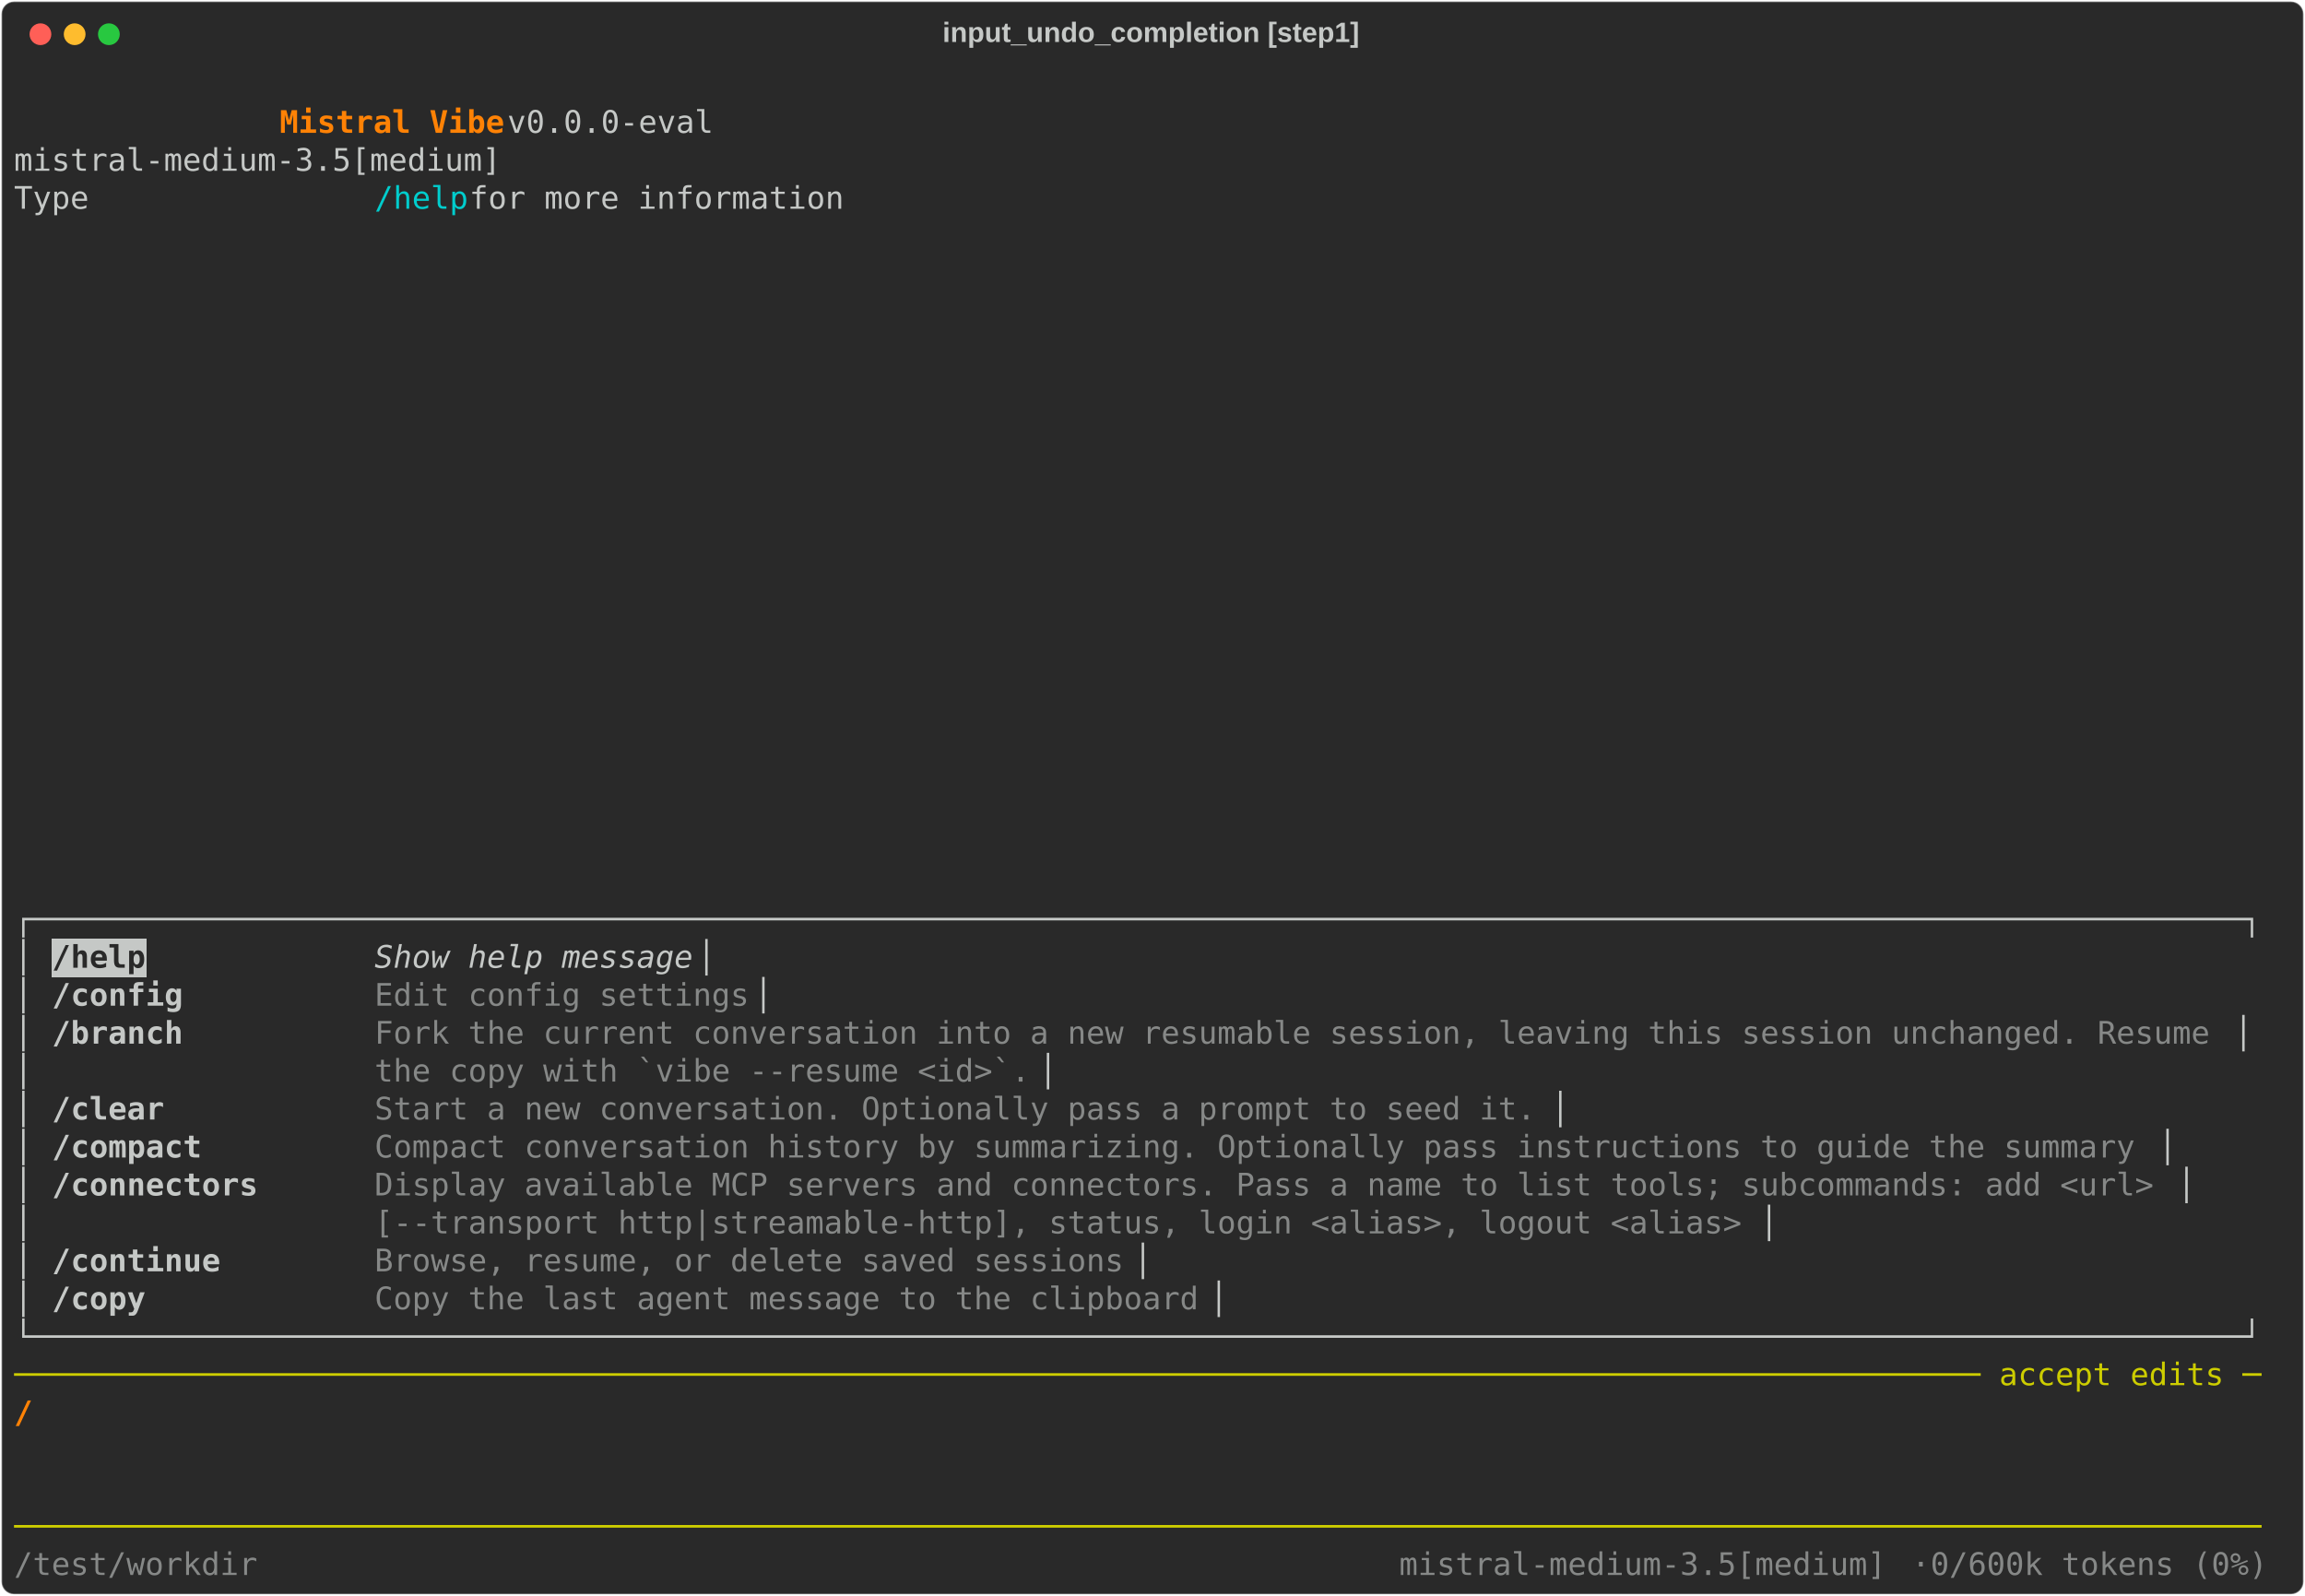
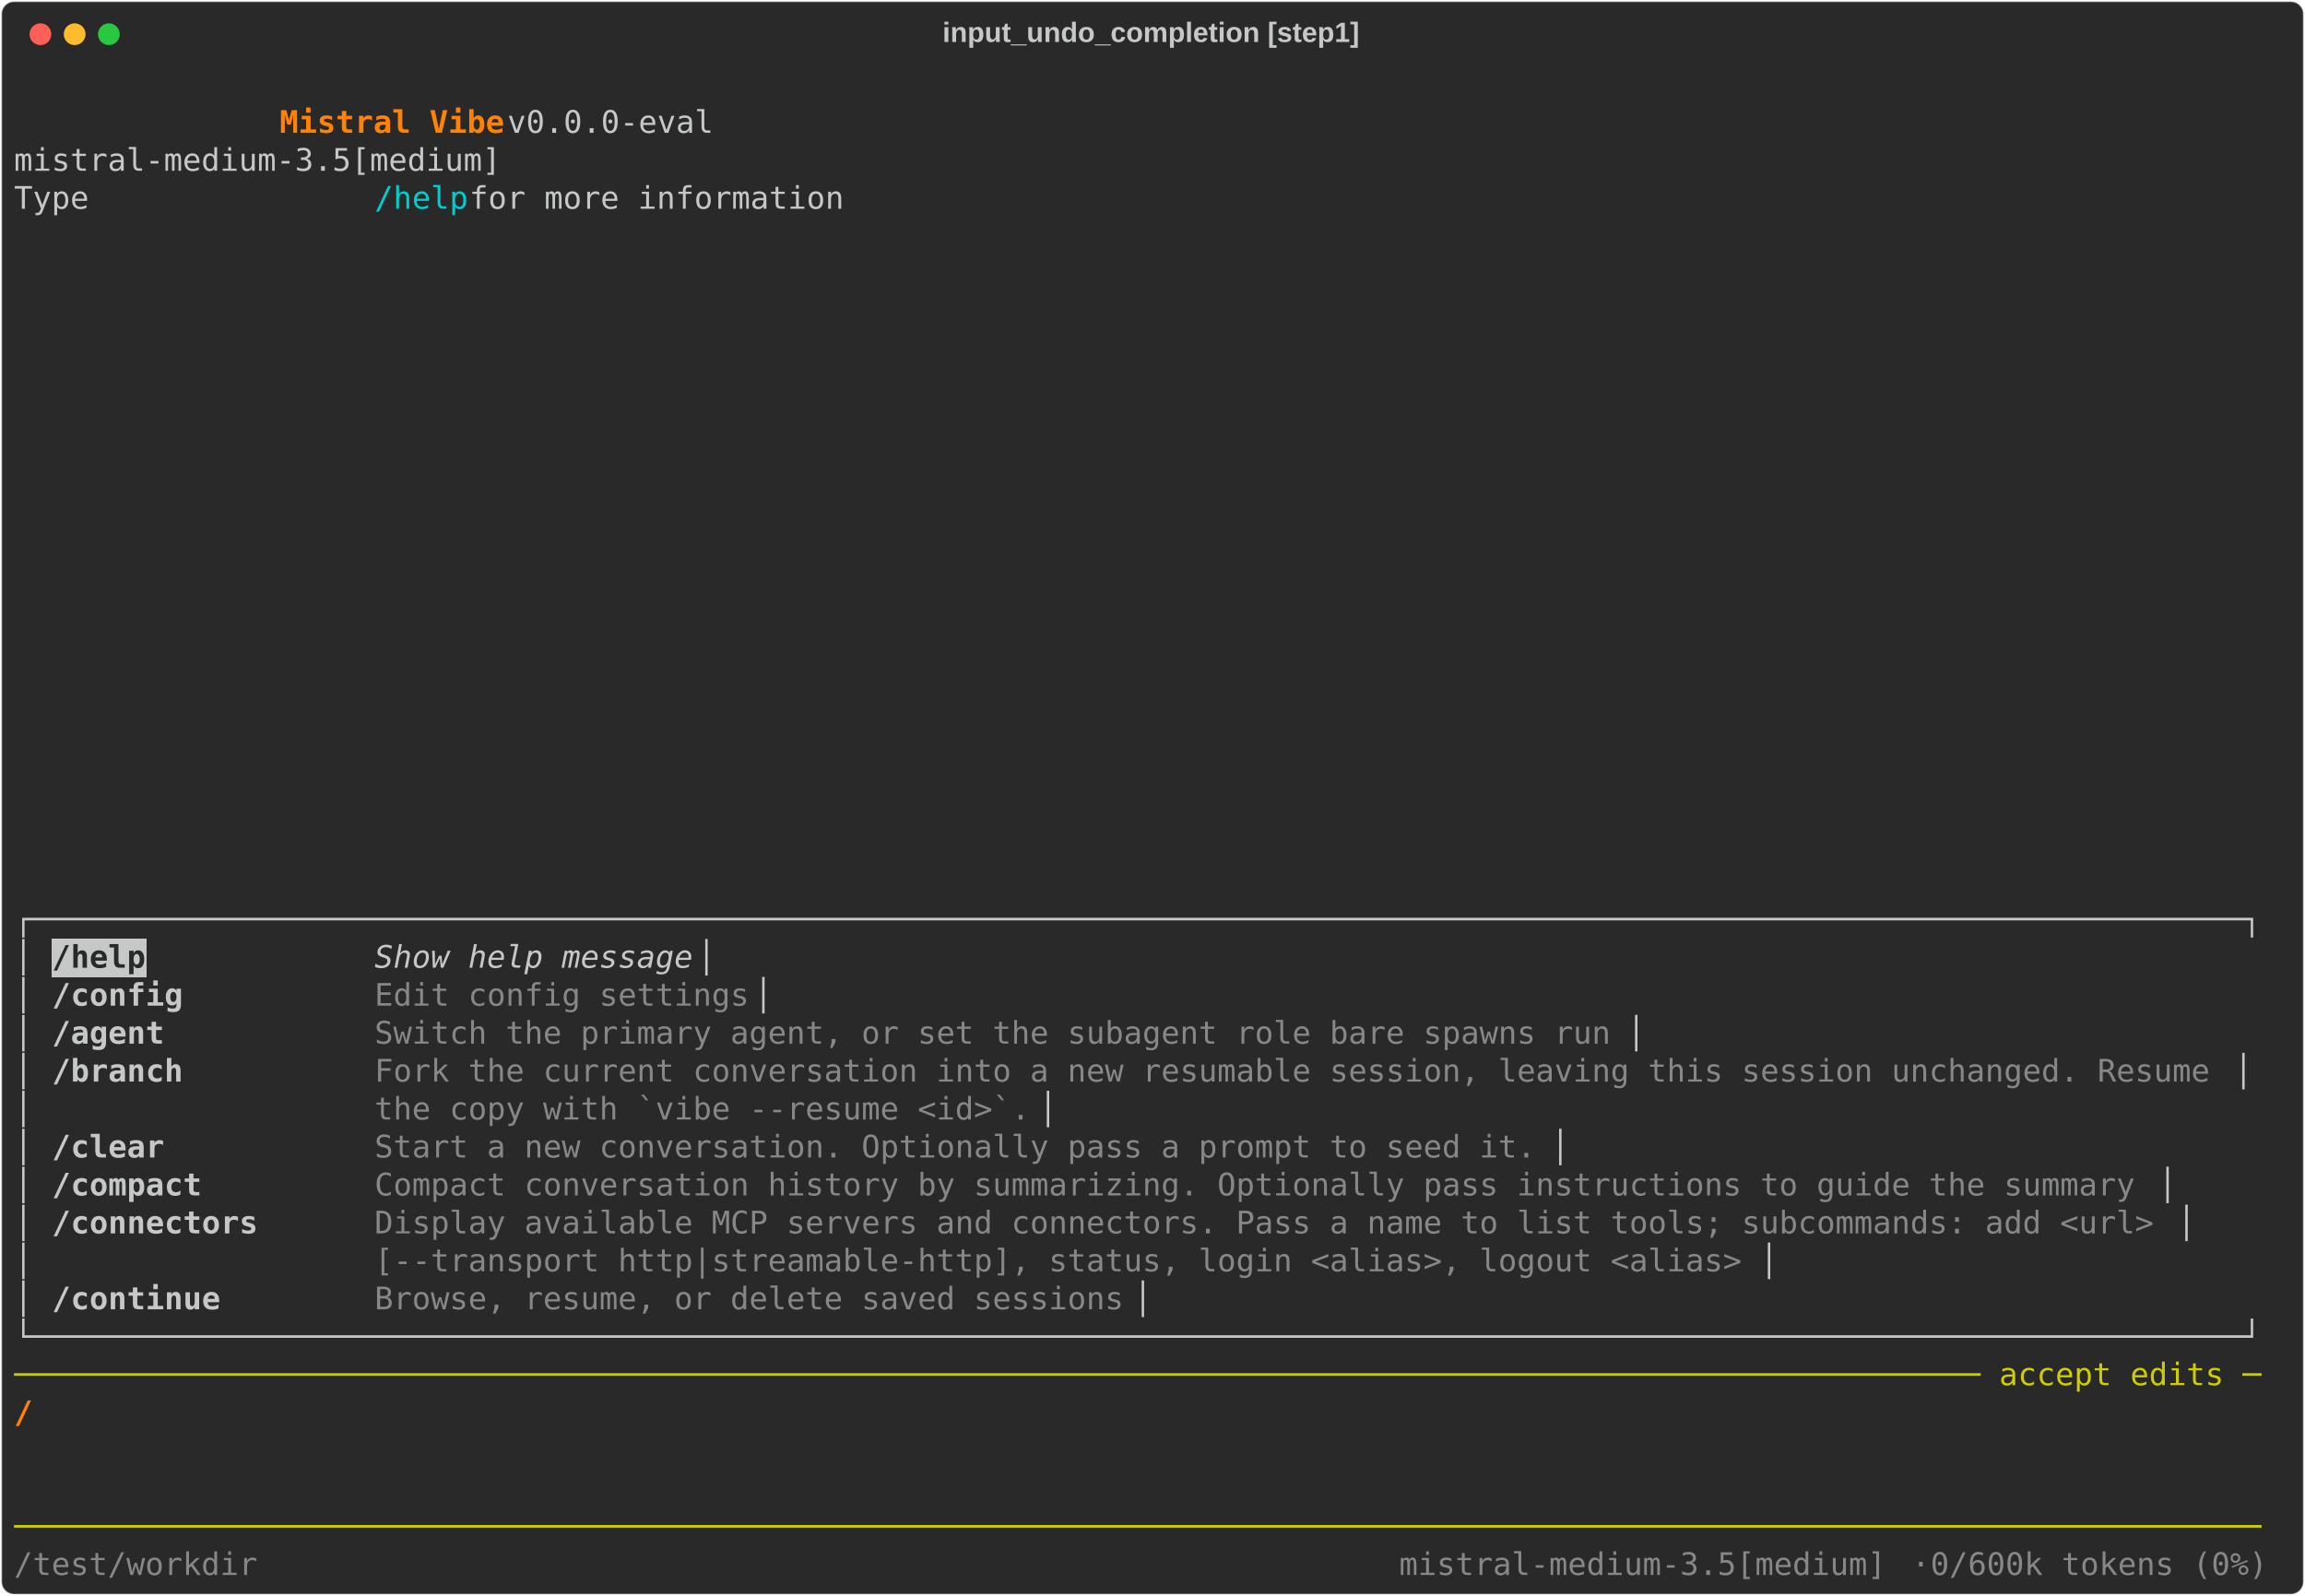
<svg xmlns="http://www.w3.org/2000/svg" class="rich-terminal" viewBox="0 0 1482 1026.0">
  <style>

    @font-face {
        font-family: "Fira Code";
        src: local("FiraCode-Regular"),
                url("https://cdnjs.cloudflare.com/ajax/libs/firacode/6.2.0/woff2/FiraCode-Regular.woff2") format("woff2"),
                url("https://cdnjs.cloudflare.com/ajax/libs/firacode/6.2.0/woff/FiraCode-Regular.woff") format("woff");
        font-style: normal;
        font-weight: 400;
    }
    @font-face {
        font-family: "Fira Code";
        src: local("FiraCode-Bold"),
                url("https://cdnjs.cloudflare.com/ajax/libs/firacode/6.2.0/woff2/FiraCode-Bold.woff2") format("woff2"),
                url("https://cdnjs.cloudflare.com/ajax/libs/firacode/6.2.0/woff/FiraCode-Bold.woff") format("woff");
        font-style: bold;
        font-weight: 700;
    }

    .vibe-matrix {
        font-family: Fira Code, monospace;
        font-size: 20px;
        line-height: 24.4px;
        font-variant-east-asian: full-width;
    }

    .vibe-title {
        font-size: 18px;
        font-weight: bold;
        font-family: arial;
    }

    .vibe-r1 { fill: #c5c8c6 }
.vibe-r2 { fill: #ff8205;font-weight: bold }
.vibe-r3 { fill: #00cdcd }
.vibe-r4 { fill: #292929;font-weight: bold }
.vibe-r5 { fill: #c5c8c6;font-style: italic; }
.vibe-r6 { fill: #c5c8c6;font-weight: bold }
.vibe-r7 { fill: #868887 }
.vibe-r8 { fill: #cdcd00 }
.vibe-r9 { fill: #000000 }
    </style>
  <defs>
    <clipPath id="vibe-clip-terminal">
      <rect x="0" y="0" width="1463.0" height="975.0" />
    </clipPath>
    <clipPath id="vibe-line-0">
      <rect x="0" y="1.5" width="1464" height="24.65" />
    </clipPath>
    <clipPath id="vibe-line-1">
      <rect x="0" y="25.9" width="1464" height="24.65" />
    </clipPath>
    <clipPath id="vibe-line-2">
      <rect x="0" y="50.3" width="1464" height="24.65" />
    </clipPath>
    <clipPath id="vibe-line-3">
      <rect x="0" y="74.7" width="1464" height="24.65" />
    </clipPath>
    <clipPath id="vibe-line-4">
      <rect x="0" y="99.1" width="1464" height="24.65" />
    </clipPath>
    <clipPath id="vibe-line-5">
      <rect x="0" y="123.5" width="1464" height="24.65" />
    </clipPath>
    <clipPath id="vibe-line-6">
      <rect x="0" y="147.9" width="1464" height="24.65" />
    </clipPath>
    <clipPath id="vibe-line-7">
      <rect x="0" y="172.3" width="1464" height="24.65" />
    </clipPath>
    <clipPath id="vibe-line-8">
      <rect x="0" y="196.7" width="1464" height="24.65" />
    </clipPath>
    <clipPath id="vibe-line-9">
      <rect x="0" y="221.1" width="1464" height="24.65" />
    </clipPath>
    <clipPath id="vibe-line-10">
      <rect x="0" y="245.5" width="1464" height="24.65" />
    </clipPath>
    <clipPath id="vibe-line-11">
      <rect x="0" y="269.9" width="1464" height="24.65" />
    </clipPath>
    <clipPath id="vibe-line-12">
      <rect x="0" y="294.3" width="1464" height="24.65" />
    </clipPath>
    <clipPath id="vibe-line-13">
      <rect x="0" y="318.7" width="1464" height="24.65" />
    </clipPath>
    <clipPath id="vibe-line-14">
      <rect x="0" y="343.1" width="1464" height="24.65" />
    </clipPath>
    <clipPath id="vibe-line-15">
      <rect x="0" y="367.5" width="1464" height="24.65" />
    </clipPath>
    <clipPath id="vibe-line-16">
      <rect x="0" y="391.9" width="1464" height="24.65" />
    </clipPath>
    <clipPath id="vibe-line-17">
      <rect x="0" y="416.3" width="1464" height="24.65" />
    </clipPath>
    <clipPath id="vibe-line-18">
      <rect x="0" y="440.7" width="1464" height="24.65" />
    </clipPath>
    <clipPath id="vibe-line-19">
      <rect x="0" y="465.1" width="1464" height="24.65" />
    </clipPath>
    <clipPath id="vibe-line-20">
      <rect x="0" y="489.5" width="1464" height="24.65" />
    </clipPath>
    <clipPath id="vibe-line-21">
      <rect x="0" y="513.9" width="1464" height="24.65" />
    </clipPath>
    <clipPath id="vibe-line-22">
      <rect x="0" y="538.3" width="1464" height="24.65" />
    </clipPath>
    <clipPath id="vibe-line-23">
      <rect x="0" y="562.7" width="1464" height="24.65" />
    </clipPath>
    <clipPath id="vibe-line-24">
      <rect x="0" y="587.1" width="1464" height="24.65" />
    </clipPath>
    <clipPath id="vibe-line-25">
      <rect x="0" y="611.5" width="1464" height="24.65" />
    </clipPath>
    <clipPath id="vibe-line-26">
      <rect x="0" y="635.9" width="1464" height="24.65" />
    </clipPath>
    <clipPath id="vibe-line-27">
      <rect x="0" y="660.3" width="1464" height="24.65" />
    </clipPath>
    <clipPath id="vibe-line-28">
      <rect x="0" y="684.7" width="1464" height="24.65" />
    </clipPath>
    <clipPath id="vibe-line-29">
      <rect x="0" y="709.1" width="1464" height="24.65" />
    </clipPath>
    <clipPath id="vibe-line-30">
      <rect x="0" y="733.5" width="1464" height="24.65" />
    </clipPath>
    <clipPath id="vibe-line-31">
      <rect x="0" y="757.9" width="1464" height="24.65" />
    </clipPath>
    <clipPath id="vibe-line-32">
      <rect x="0" y="782.3" width="1464" height="24.65" />
    </clipPath>
    <clipPath id="vibe-line-33">
      <rect x="0" y="806.7" width="1464" height="24.65" />
    </clipPath>
    <clipPath id="vibe-line-34">
      <rect x="0" y="831.1" width="1464" height="24.65" />
    </clipPath>
    <clipPath id="vibe-line-35">
      <rect x="0" y="855.5" width="1464" height="24.65" />
    </clipPath>
    <clipPath id="vibe-line-36">
      <rect x="0" y="879.9" width="1464" height="24.65" />
    </clipPath>
    <clipPath id="vibe-line-37">
      <rect x="0" y="904.3" width="1464" height="24.65" />
    </clipPath>
    <clipPath id="vibe-line-38">
      <rect x="0" y="928.7" width="1464" height="24.65" />
    </clipPath>
  </defs>
  <rect fill="#292929" stroke="rgba(255,255,255,0.35)" stroke-width="1" x="1" y="1" width="1480" height="1024" rx="8" />
  <text class="vibe-title" fill="#c5c8c6" text-anchor="middle" x="740" y="27">input_undo_completion [step1]</text>
  <g transform="translate(26,22)">
    <circle cx="0" cy="0" r="7" fill="#ff5f57" />
    <circle cx="22" cy="0" r="7" fill="#febc2e" />
    <circle cx="44" cy="0" r="7" fill="#28c840" />
  </g>
  <g transform="translate(9, 41)" clip-path="url(#vibe-clip-terminal)">
    <rect fill="#c5c8c6" x="24.4" y="562.7" width="61" height="24.65" shape-rendering="crispEdges" />
    <g class="vibe-matrix">
      <text class="vibe-r1" x="1464" y="20" textLength="12.2" clip-path="url(#vibe-line-0)">
</text>
      <text class="vibe-r2" x="170.8 183 195.2 207.4 219.6 231.8 244 256.2 268.4 280.6 292.8 305" y="44.4" clip-path="url(#vibe-line-1)" style="font-variant-ligatures:none;font-kerning:none">Mistral Vibe</text>
      <text class="vibe-r1" x="317.2 329.4 341.6 353.8 366 378.2 390.4 402.6 414.8 427 439.2 451.4 463.6 475.8 488 500.2 512.4 524.6 536.8 549 561.2 573.4 585.6 597.8 610 622.2 634.4 646.6 658.8 671 683.2 695.4 707.6 719.8 732 744.2 756.4 768.6 780.8 793 805.2 817.4 829.6 841.8 854 866.2 878.4 890.6 902.8 915 927.2 939.4 951.6 963.8 976 988.2 1000.4 1012.6 1024.8 1037 1049.2 1061.4 1073.6 1085.8 1098 1110.2 1122.4 1134.6 1146.8 1159 1171.2 1183.4 1195.6 1207.8 1220 1232.2 1244.4 1256.6 1268.8 1281 1293.2 1305.4 1317.6 1329.8 1342 1354.2 1366.4 1378.6 1390.8 1403 1415.2 1427.4 1439.6 1451.8" y="44.4" clip-path="url(#vibe-line-1)" style="font-variant-ligatures:none;font-kerning:none"> v0.0.0-eval                                                                                  </text>
      <text class="vibe-r1" x="1464" y="44.4" textLength="12.2" clip-path="url(#vibe-line-1)">
</text>
      <text class="vibe-r1" x="0 12.2 24.4 36.6 48.8 61 73.2 85.4 97.6 109.8 122 134.2 146.4 158.6 170.8 183 195.2 207.4 219.6 231.8 244 256.2 268.4 280.6 292.8 305 317.2 329.4 341.6 353.8 366 378.2 390.4 402.6 414.8 427 439.2 451.4 463.6 475.8 488 500.2 512.4 524.6 536.8 549 561.2 573.4 585.6 597.8 610 622.2 634.4 646.6 658.8 671 683.2 695.4 707.6 719.8 732 744.2 756.4 768.6 780.8 793 805.2 817.4 829.6 841.8 854 866.2 878.4 890.6 902.8 915 927.2 939.4 951.6 963.8 976 988.2 1000.4 1012.6 1024.8 1037 1049.2 1061.4 1073.6 1085.8 1098 1110.2 1122.4 1134.6 1146.8 1159 1171.2 1183.4 1195.6 1207.8 1220 1232.2 1244.4 1256.6 1268.8 1281 1293.2 1305.4 1317.6 1329.8 1342 1354.2 1366.4 1378.6 1390.8 1403 1415.2 1427.4 1439.6 1451.8" y="68.8" clip-path="url(#vibe-line-2)" style="font-variant-ligatures:none;font-kerning:none">              mistral-medium-3.5[medium]                                                                                </text>
      <text class="vibe-r1" x="1464" y="68.8" textLength="12.2" clip-path="url(#vibe-line-2)">
</text>
      <text class="vibe-r1" x="0 12.2 24.4 36.6 48.8 61 73.2 85.4 97.6 109.8 122 134.2 146.4 158.6 170.8 183 195.2 207.4 219.6" y="93.2" clip-path="url(#vibe-line-3)" style="font-variant-ligatures:none;font-kerning:none">              Type </text>
      <text class="vibe-r3" x="231.8 244 256.2 268.4 280.6" y="93.2" clip-path="url(#vibe-line-3)" style="font-variant-ligatures:none;font-kerning:none">/help</text>
      <text class="vibe-r1" x="292.8 305 317.2 329.4 341.6 353.8 366 378.2 390.4 402.6 414.8 427 439.2 451.4 463.6 475.8 488 500.2 512.4 524.6 536.8 549 561.2 573.4 585.6 597.8 610 622.2 634.4 646.6 658.8 671 683.2 695.4 707.6 719.8 732 744.2 756.4 768.6 780.8 793 805.2 817.4 829.6 841.8 854 866.2 878.4 890.6 902.8 915 927.2 939.4 951.6 963.8 976 988.2 1000.4 1012.6 1024.8 1037 1049.2 1061.4 1073.6 1085.8 1098 1110.2 1122.4 1134.6 1146.8 1159 1171.2 1183.4 1195.6 1207.8 1220 1232.2 1244.4 1256.6 1268.8 1281 1293.2 1305.4 1317.6 1329.8 1342 1354.2 1366.4 1378.6 1390.8 1403 1415.2 1427.4 1439.6 1451.8" y="93.2" clip-path="url(#vibe-line-3)" style="font-variant-ligatures:none;font-kerning:none"> for more information                                                                           </text>
      <text class="vibe-r1" x="1464" y="93.2" textLength="12.2" clip-path="url(#vibe-line-3)">
</text>
      <text class="vibe-r1" x="1464" y="117.6" textLength="12.2" clip-path="url(#vibe-line-4)">
</text>
      <text class="vibe-r1" x="1464" y="142" textLength="12.2" clip-path="url(#vibe-line-5)">
</text>
      <text class="vibe-r1" x="1464" y="166.4" textLength="12.2" clip-path="url(#vibe-line-6)">
</text>
      <text class="vibe-r1" x="1464" y="190.8" textLength="12.2" clip-path="url(#vibe-line-7)">
</text>
      <text class="vibe-r1" x="1464" y="215.2" textLength="12.2" clip-path="url(#vibe-line-8)">
</text>
      <text class="vibe-r1" x="1464" y="239.6" textLength="12.2" clip-path="url(#vibe-line-9)">
</text>
      <text class="vibe-r1" x="1464" y="264" textLength="12.2" clip-path="url(#vibe-line-10)">
</text>
      <text class="vibe-r1" x="1464" y="288.4" textLength="12.2" clip-path="url(#vibe-line-11)">
</text>
      <text class="vibe-r1" x="1464" y="312.8" textLength="12.2" clip-path="url(#vibe-line-12)">
</text>
      <text class="vibe-r1" x="1464" y="337.2" textLength="12.2" clip-path="url(#vibe-line-13)">
</text>
      <text class="vibe-r1" x="1464" y="361.6" textLength="12.2" clip-path="url(#vibe-line-14)">
</text>
      <text class="vibe-r1" x="1464" y="386" textLength="12.2" clip-path="url(#vibe-line-15)">
</text>
      <text class="vibe-r1" x="1464" y="410.4" textLength="12.2" clip-path="url(#vibe-line-16)">
</text>
      <text class="vibe-r1" x="1464" y="434.8" textLength="12.2" clip-path="url(#vibe-line-17)">
</text>
      <text class="vibe-r1" x="1464" y="459.2" textLength="12.2" clip-path="url(#vibe-line-18)">
</text>
      <text class="vibe-r1" x="1464" y="483.6" textLength="12.2" clip-path="url(#vibe-line-19)">
</text>
      <text class="vibe-r1" x="1464" y="508" textLength="12.2" clip-path="url(#vibe-line-20)">
</text>
      <text class="vibe-r1" x="1464" y="532.4" textLength="12.2" clip-path="url(#vibe-line-21)">
</text>
      <text class="vibe-r1" x="0 12.2 24.4 36.6 48.8 61 73.2 85.4 97.6 109.8 122 134.2 146.4 158.6 170.8 183 195.2 207.4 219.6 231.8 244 256.2 268.4 280.6 292.8 305 317.2 329.4 341.6 353.8 366 378.2 390.4 402.6 414.8 427 439.2 451.4 463.6 475.8 488 500.2 512.4 524.6 536.8 549 561.2 573.4 585.6 597.8 610 622.2 634.4 646.6 658.8 671 683.2 695.4 707.6 719.8 732 744.2 756.4 768.6 780.8 793 805.2 817.4 829.6 841.8 854 866.2 878.4 890.6 902.8 915 927.2 939.4 951.6 963.8 976 988.2 1000.4 1012.6 1024.8 1037 1049.2 1061.4 1073.6 1085.8 1098 1110.2 1122.4 1134.6 1146.8 1159 1171.2 1183.4 1195.6 1207.8 1220 1232.2 1244.4 1256.6 1268.8 1281 1293.2 1305.4 1317.6 1329.8 1342 1354.2 1366.4 1378.6 1390.8 1403 1415.2 1427.4 1439.6 1451.8" y="556.8" clip-path="url(#vibe-line-22)" style="font-variant-ligatures:none;font-kerning:none">┌──────────────────────────────────────────────────────────────────────────────────────────────────────────────────────┐</text>
      <text class="vibe-r1" x="1464" y="556.8" textLength="12.2" clip-path="url(#vibe-line-22)">
</text>
      <text class="vibe-r1" x="0 12.2" y="581.2" clip-path="url(#vibe-line-23)" style="font-variant-ligatures:none;font-kerning:none">│ </text>
      <text class="vibe-r4" x="24.4 36.6 48.8 61 73.2" y="581.2" clip-path="url(#vibe-line-23)" style="font-variant-ligatures:none;font-kerning:none">/help</text>
      <text class="vibe-r5" x="231.8 244 256.2 268.4 280.6 292.8 305 317.2 329.4 341.6 353.8 366 378.2 390.4 402.6 414.8 427" y="581.2" clip-path="url(#vibe-line-23)" style="font-variant-ligatures:none;font-kerning:none">Show help message</text>
      <text class="vibe-r1" x="439.2 451.4 463.6 475.8 488 500.2 512.4 524.6 536.8 549 561.2 573.4 585.6 597.8 610 622.2 634.4 646.6 658.8 671 683.2 695.4 707.6 719.8 732 744.2 756.4 768.6 780.8 793 805.2 817.4 829.6 841.8 854 866.2 878.4 890.6 902.8 915 927.2 939.4 951.6 963.8 976 988.2 1000.4 1012.6 1024.8 1037 1049.2 1061.4 1073.6 1085.8 1098 1110.2 1122.4 1134.6 1146.8 1159 1171.2 1183.4 1195.6 1207.8 1220 1232.2 1244.4 1256.6 1268.8 1281 1293.2 1305.4 1317.6 1329.8 1342 1354.2 1366.4 1378.6 1390.8 1403 1415.2 1427.4 1439.6 1451.8" y="581.2" clip-path="url(#vibe-line-23)" style="font-variant-ligatures:none;font-kerning:none">                                                                                   │</text>
      <text class="vibe-r1" x="1464" y="581.2" textLength="12.2" clip-path="url(#vibe-line-23)">
</text>
      <text class="vibe-r1" x="0 12.2" y="605.6" clip-path="url(#vibe-line-24)" style="font-variant-ligatures:none;font-kerning:none">│ </text>
      <text class="vibe-r6" x="24.4 36.6 48.8 61 73.2 85.4 97.6" y="605.6" clip-path="url(#vibe-line-24)" style="font-variant-ligatures:none;font-kerning:none">/config</text>
      <text class="vibe-r7" x="231.8 244 256.2 268.4 280.6 292.8 305 317.2 329.4 341.6 353.8 366 378.2 390.4 402.6 414.8 427 439.2 451.4 463.6" y="605.6" clip-path="url(#vibe-line-24)" style="font-variant-ligatures:none;font-kerning:none">Edit config settings</text>
      <text class="vibe-r1" x="475.8 488 500.2 512.4 524.6 536.8 549 561.2 573.4 585.6 597.8 610 622.2 634.4 646.6 658.8 671 683.2 695.4 707.6 719.8 732 744.2 756.4 768.6 780.8 793 805.2 817.4 829.6 841.8 854 866.2 878.4 890.6 902.8 915 927.2 939.4 951.6 963.8 976 988.2 1000.4 1012.6 1024.8 1037 1049.2 1061.4 1073.6 1085.8 1098 1110.2 1122.4 1134.6 1146.8 1159 1171.2 1183.4 1195.6 1207.8 1220 1232.2 1244.4 1256.6 1268.8 1281 1293.2 1305.4 1317.6 1329.8 1342 1354.2 1366.4 1378.6 1390.8 1403 1415.2 1427.4 1439.6 1451.8" y="605.6" clip-path="url(#vibe-line-24)" style="font-variant-ligatures:none;font-kerning:none">                                                                                │</text>
      <text class="vibe-r1" x="1464" y="605.6" textLength="12.2" clip-path="url(#vibe-line-24)">
</text>
      <text class="vibe-r1" x="0 12.2" y="630" clip-path="url(#vibe-line-25)" style="font-variant-ligatures:none;font-kerning:none">│ </text>
-       <text class="vibe-r6" x="24.4 36.6 48.8 61 73.2 85.4 97.6" y="630" clip-path="url(#vibe-line-25)" style="font-variant-ligatures:none;font-kerning:none">/branch</text>
-       <text class="vibe-r7" x="231.8 244 256.2 268.4 280.6 292.8 305 317.2 329.4 341.6 353.8 366 378.2 390.4 402.6 414.8 427 439.2 451.4 463.6 475.8 488 500.2 512.4 524.6 536.8 549 561.2 573.4 585.6 597.8 610 622.2 634.4 646.6 658.8 671 683.2 695.4 707.6 719.8 732 744.2 756.4 768.6 780.8 793 805.2 817.4 829.6 841.8 854 866.2 878.4 890.6 902.8 915 927.2 939.4 951.6 963.8 976 988.2 1000.4 1012.6 1024.8 1037 1049.2 1061.4 1073.6 1085.8 1098 1110.2 1122.4 1134.6 1146.8 1159 1171.2 1183.4 1195.6 1207.8 1220 1232.2 1244.4 1256.6 1268.8 1281 1293.2 1305.4 1317.6 1329.8 1342 1354.2 1366.4 1378.6 1390.8 1403 1415.2" y="630" clip-path="url(#vibe-line-25)" style="font-variant-ligatures:none;font-kerning:none">Fork the current conversation into a new resumable session, leaving this session unchanged. Resume</text>
-       <text class="vibe-r1" x="1427.4 1439.6 1451.8" y="630" clip-path="url(#vibe-line-25)" style="font-variant-ligatures:none;font-kerning:none">  │</text>
+       <text class="vibe-r6" x="24.4 36.6 48.8 61 73.2 85.4" y="630" clip-path="url(#vibe-line-25)" style="font-variant-ligatures:none;font-kerning:none">/agent</text>
+       <text class="vibe-r7" x="231.8 244 256.2 268.4 280.6 292.8 305 317.2 329.4 341.6 353.8 366 378.2 390.4 402.6 414.8 427 439.2 451.4 463.6 475.8 488 500.2 512.4 524.6 536.8 549 561.2 573.4 585.6 597.8 610 622.2 634.4 646.6 658.8 671 683.2 695.4 707.6 719.8 732 744.2 756.4 768.6 780.8 793 805.2 817.4 829.6 841.8 854 866.2 878.4 890.6 902.8 915 927.2 939.4 951.6 963.8 976 988.2 1000.4 1012.6 1024.8" y="630" clip-path="url(#vibe-line-25)" style="font-variant-ligatures:none;font-kerning:none">Switch the primary agent, or set the subagent role bare spawns run</text>
+       <text class="vibe-r1" x="1037 1049.2 1061.4 1073.6 1085.8 1098 1110.2 1122.4 1134.6 1146.8 1159 1171.2 1183.4 1195.6 1207.8 1220 1232.2 1244.4 1256.6 1268.8 1281 1293.2 1305.4 1317.6 1329.8 1342 1354.2 1366.4 1378.6 1390.8 1403 1415.2 1427.4 1439.6 1451.8" y="630" clip-path="url(#vibe-line-25)" style="font-variant-ligatures:none;font-kerning:none">                                  │</text>
      <text class="vibe-r1" x="1464" y="630" textLength="12.2" clip-path="url(#vibe-line-25)">
</text>
-       <text class="vibe-r1" x="0 12.2 24.4 36.6 48.8 61 73.2 85.4 97.6 109.8 122 134.2 146.4 158.6 170.8 183 195.2 207.4 219.6" y="654.4" clip-path="url(#vibe-line-26)" style="font-variant-ligatures:none;font-kerning:none">│                  </text>
-       <text class="vibe-r7" x="231.8 244 256.2 268.4 280.6 292.8 305 317.2 329.4 341.6 353.8 366 378.2 390.4 402.6 414.8 427 439.2 451.4 463.6 475.8 488 500.2 512.4 524.6 536.8 549 561.2 573.4 585.6 597.8 610 622.2 634.4 646.6" y="654.4" clip-path="url(#vibe-line-26)" style="font-variant-ligatures:none;font-kerning:none">the copy with `vibe --resume &lt;id&gt;`.</text>
-       <text class="vibe-r1" x="658.8 671 683.2 695.4 707.6 719.8 732 744.2 756.4 768.6 780.8 793 805.2 817.4 829.6 841.8 854 866.2 878.4 890.6 902.8 915 927.2 939.4 951.6 963.8 976 988.2 1000.4 1012.6 1024.8 1037 1049.2 1061.4 1073.6 1085.8 1098 1110.2 1122.4 1134.6 1146.8 1159 1171.2 1183.4 1195.6 1207.8 1220 1232.2 1244.4 1256.6 1268.8 1281 1293.2 1305.4 1317.6 1329.8 1342 1354.2 1366.4 1378.6 1390.8 1403 1415.2 1427.4 1439.6 1451.8" y="654.4" clip-path="url(#vibe-line-26)" style="font-variant-ligatures:none;font-kerning:none">                                                                 │</text>
+       <text class="vibe-r1" x="0 12.2" y="654.4" clip-path="url(#vibe-line-26)" style="font-variant-ligatures:none;font-kerning:none">│ </text>
+       <text class="vibe-r6" x="24.4 36.6 48.8 61 73.2 85.4 97.6" y="654.4" clip-path="url(#vibe-line-26)" style="font-variant-ligatures:none;font-kerning:none">/branch</text>
+       <text class="vibe-r7" x="231.8 244 256.2 268.4 280.6 292.8 305 317.2 329.4 341.6 353.8 366 378.2 390.4 402.6 414.8 427 439.2 451.4 463.6 475.8 488 500.2 512.4 524.6 536.8 549 561.2 573.4 585.6 597.8 610 622.2 634.4 646.6 658.8 671 683.2 695.4 707.6 719.8 732 744.2 756.4 768.6 780.8 793 805.2 817.4 829.6 841.8 854 866.2 878.4 890.6 902.8 915 927.2 939.4 951.6 963.8 976 988.2 1000.4 1012.6 1024.8 1037 1049.2 1061.4 1073.6 1085.8 1098 1110.2 1122.4 1134.6 1146.8 1159 1171.2 1183.4 1195.6 1207.8 1220 1232.2 1244.4 1256.6 1268.8 1281 1293.2 1305.4 1317.6 1329.8 1342 1354.2 1366.4 1378.6 1390.8 1403 1415.2" y="654.4" clip-path="url(#vibe-line-26)" style="font-variant-ligatures:none;font-kerning:none">Fork the current conversation into a new resumable session, leaving this session unchanged. Resume</text>
+       <text class="vibe-r1" x="1427.4 1439.6 1451.8" y="654.4" clip-path="url(#vibe-line-26)" style="font-variant-ligatures:none;font-kerning:none">  │</text>
      <text class="vibe-r1" x="1464" y="654.4" textLength="12.2" clip-path="url(#vibe-line-26)">
</text>
-       <text class="vibe-r1" x="0 12.2" y="678.8" clip-path="url(#vibe-line-27)" style="font-variant-ligatures:none;font-kerning:none">│ </text>
-       <text class="vibe-r6" x="24.4 36.6 48.8 61 73.2 85.4" y="678.8" clip-path="url(#vibe-line-27)" style="font-variant-ligatures:none;font-kerning:none">/clear</text>
-       <text class="vibe-r7" x="231.8 244 256.2 268.4 280.6 292.8 305 317.2 329.4 341.6 353.8 366 378.2 390.4 402.6 414.8 427 439.2 451.4 463.6 475.8 488 500.2 512.4 524.6 536.8 549 561.2 573.4 585.6 597.8 610 622.2 634.4 646.6 658.8 671 683.2 695.4 707.6 719.8 732 744.2 756.4 768.6 780.8 793 805.2 817.4 829.6 841.8 854 866.2 878.4 890.6 902.8 915 927.2 939.4 951.6 963.8 976" y="678.8" clip-path="url(#vibe-line-27)" style="font-variant-ligatures:none;font-kerning:none">Start a new conversation. Optionally pass a prompt to seed it.</text>
-       <text class="vibe-r1" x="988.2 1000.4 1012.6 1024.8 1037 1049.2 1061.4 1073.6 1085.8 1098 1110.2 1122.4 1134.6 1146.8 1159 1171.2 1183.4 1195.6 1207.8 1220 1232.2 1244.4 1256.6 1268.8 1281 1293.2 1305.4 1317.6 1329.8 1342 1354.2 1366.4 1378.6 1390.8 1403 1415.2 1427.4 1439.6 1451.8" y="678.8" clip-path="url(#vibe-line-27)" style="font-variant-ligatures:none;font-kerning:none">                                      │</text>
+       <text class="vibe-r1" x="0 12.2 24.4 36.6 48.8 61 73.2 85.4 97.6 109.8 122 134.2 146.4 158.6 170.8 183 195.2 207.4 219.6" y="678.8" clip-path="url(#vibe-line-27)" style="font-variant-ligatures:none;font-kerning:none">│                  </text>
+       <text class="vibe-r7" x="231.8 244 256.2 268.4 280.6 292.8 305 317.2 329.4 341.6 353.8 366 378.2 390.4 402.6 414.8 427 439.2 451.4 463.6 475.8 488 500.2 512.4 524.6 536.8 549 561.2 573.4 585.6 597.8 610 622.2 634.4 646.6" y="678.8" clip-path="url(#vibe-line-27)" style="font-variant-ligatures:none;font-kerning:none">the copy with `vibe --resume &lt;id&gt;`.</text>
+       <text class="vibe-r1" x="658.8 671 683.2 695.4 707.6 719.8 732 744.2 756.4 768.6 780.8 793 805.2 817.4 829.6 841.8 854 866.2 878.4 890.6 902.8 915 927.2 939.4 951.6 963.8 976 988.2 1000.4 1012.6 1024.8 1037 1049.2 1061.4 1073.6 1085.8 1098 1110.2 1122.4 1134.6 1146.8 1159 1171.2 1183.4 1195.6 1207.8 1220 1232.2 1244.4 1256.6 1268.8 1281 1293.2 1305.4 1317.6 1329.8 1342 1354.2 1366.4 1378.6 1390.8 1403 1415.2 1427.4 1439.6 1451.8" y="678.8" clip-path="url(#vibe-line-27)" style="font-variant-ligatures:none;font-kerning:none">                                                                 │</text>
      <text class="vibe-r1" x="1464" y="678.8" textLength="12.2" clip-path="url(#vibe-line-27)">
</text>
      <text class="vibe-r1" x="0 12.2" y="703.2" clip-path="url(#vibe-line-28)" style="font-variant-ligatures:none;font-kerning:none">│ </text>
-       <text class="vibe-r6" x="24.4 36.6 48.8 61 73.2 85.4 97.6 109.8" y="703.2" clip-path="url(#vibe-line-28)" style="font-variant-ligatures:none;font-kerning:none">/compact</text>
-       <text class="vibe-r7" x="231.8 244 256.2 268.4 280.6 292.8 305 317.2 329.4 341.6 353.8 366 378.2 390.4 402.6 414.8 427 439.2 451.4 463.6 475.8 488 500.2 512.4 524.6 536.8 549 561.2 573.4 585.6 597.8 610 622.2 634.4 646.6 658.8 671 683.2 695.4 707.6 719.8 732 744.2 756.4 768.6 780.8 793 805.2 817.4 829.6 841.8 854 866.2 878.4 890.6 902.8 915 927.2 939.4 951.6 963.8 976 988.2 1000.4 1012.6 1024.8 1037 1049.2 1061.4 1073.6 1085.8 1098 1110.2 1122.4 1134.6 1146.8 1159 1171.2 1183.4 1195.6 1207.8 1220 1232.2 1244.4 1256.6 1268.8 1281 1293.2 1305.4 1317.6 1329.8 1342 1354.2 1366.4" y="703.2" clip-path="url(#vibe-line-28)" style="font-variant-ligatures:none;font-kerning:none">Compact conversation history by summarizing. Optionally pass instructions to guide the summary</text>
-       <text class="vibe-r1" x="1378.6 1390.8 1403 1415.2 1427.4 1439.6 1451.8" y="703.2" clip-path="url(#vibe-line-28)" style="font-variant-ligatures:none;font-kerning:none">      │</text>
+       <text class="vibe-r6" x="24.4 36.6 48.8 61 73.2 85.4" y="703.2" clip-path="url(#vibe-line-28)" style="font-variant-ligatures:none;font-kerning:none">/clear</text>
+       <text class="vibe-r7" x="231.8 244 256.2 268.4 280.6 292.8 305 317.2 329.4 341.6 353.8 366 378.2 390.4 402.6 414.8 427 439.2 451.4 463.6 475.8 488 500.2 512.4 524.6 536.8 549 561.2 573.4 585.6 597.8 610 622.2 634.4 646.6 658.8 671 683.2 695.4 707.6 719.8 732 744.2 756.4 768.6 780.8 793 805.2 817.4 829.6 841.8 854 866.2 878.4 890.6 902.8 915 927.2 939.4 951.6 963.8 976" y="703.2" clip-path="url(#vibe-line-28)" style="font-variant-ligatures:none;font-kerning:none">Start a new conversation. Optionally pass a prompt to seed it.</text>
+       <text class="vibe-r1" x="988.2 1000.4 1012.6 1024.8 1037 1049.2 1061.4 1073.6 1085.8 1098 1110.2 1122.4 1134.6 1146.8 1159 1171.2 1183.4 1195.6 1207.8 1220 1232.2 1244.4 1256.6 1268.8 1281 1293.2 1305.4 1317.6 1329.8 1342 1354.2 1366.4 1378.6 1390.8 1403 1415.2 1427.4 1439.6 1451.8" y="703.2" clip-path="url(#vibe-line-28)" style="font-variant-ligatures:none;font-kerning:none">                                      │</text>
      <text class="vibe-r1" x="1464" y="703.2" textLength="12.2" clip-path="url(#vibe-line-28)">
</text>
      <text class="vibe-r1" x="0 12.2" y="727.6" clip-path="url(#vibe-line-29)" style="font-variant-ligatures:none;font-kerning:none">│ </text>
-       <text class="vibe-r6" x="24.4 36.6 48.8 61 73.2 85.4 97.6 109.8 122 134.2 146.4" y="727.6" clip-path="url(#vibe-line-29)" style="font-variant-ligatures:none;font-kerning:none">/connectors</text>
-       <text class="vibe-r7" x="231.8 244 256.2 268.4 280.6 292.8 305 317.2 329.4 341.6 353.8 366 378.2 390.4 402.6 414.8 427 439.2 451.4 463.6 475.8 488 500.2 512.4 524.6 536.8 549 561.2 573.4 585.6 597.8 610 622.2 634.4 646.6 658.8 671 683.2 695.4 707.6 719.8 732 744.2 756.4 768.6 780.8 793 805.2 817.4 829.6 841.8 854 866.2 878.4 890.6 902.8 915 927.2 939.4 951.6 963.8 976 988.2 1000.4 1012.6 1024.8 1037 1049.2 1061.4 1073.6 1085.8 1098 1110.2 1122.4 1134.6 1146.8 1159 1171.2 1183.4 1195.6 1207.8 1220 1232.2 1244.4 1256.6 1268.8 1281 1293.2 1305.4 1317.6 1329.8 1342 1354.2 1366.4 1378.6" y="727.6" clip-path="url(#vibe-line-29)" style="font-variant-ligatures:none;font-kerning:none">Display available MCP servers and connectors. Pass a name to list tools; subcommands: add &lt;url&gt;</text>
-       <text class="vibe-r1" x="1390.8 1403 1415.2 1427.4 1439.6 1451.8" y="727.6" clip-path="url(#vibe-line-29)" style="font-variant-ligatures:none;font-kerning:none">     │</text>
+       <text class="vibe-r6" x="24.4 36.6 48.8 61 73.2 85.4 97.6 109.8" y="727.6" clip-path="url(#vibe-line-29)" style="font-variant-ligatures:none;font-kerning:none">/compact</text>
+       <text class="vibe-r7" x="231.8 244 256.2 268.4 280.6 292.8 305 317.2 329.4 341.6 353.8 366 378.2 390.4 402.6 414.8 427 439.2 451.4 463.6 475.8 488 500.2 512.4 524.6 536.8 549 561.2 573.4 585.6 597.8 610 622.2 634.4 646.6 658.8 671 683.2 695.4 707.6 719.8 732 744.2 756.4 768.6 780.8 793 805.2 817.4 829.6 841.8 854 866.2 878.4 890.6 902.8 915 927.2 939.4 951.6 963.8 976 988.2 1000.4 1012.6 1024.8 1037 1049.2 1061.4 1073.6 1085.8 1098 1110.2 1122.4 1134.6 1146.8 1159 1171.2 1183.4 1195.6 1207.8 1220 1232.2 1244.4 1256.6 1268.8 1281 1293.2 1305.4 1317.6 1329.8 1342 1354.2 1366.4" y="727.6" clip-path="url(#vibe-line-29)" style="font-variant-ligatures:none;font-kerning:none">Compact conversation history by summarizing. Optionally pass instructions to guide the summary</text>
+       <text class="vibe-r1" x="1378.6 1390.8 1403 1415.2 1427.4 1439.6 1451.8" y="727.6" clip-path="url(#vibe-line-29)" style="font-variant-ligatures:none;font-kerning:none">      │</text>
      <text class="vibe-r1" x="1464" y="727.6" textLength="12.2" clip-path="url(#vibe-line-29)">
</text>
-       <text class="vibe-r1" x="0 12.2 24.4 36.6 48.8 61 73.2 85.4 97.6 109.8 122 134.2 146.4 158.6 170.8 183 195.2 207.4 219.6" y="752" clip-path="url(#vibe-line-30)" style="font-variant-ligatures:none;font-kerning:none">│                  </text>
-       <text class="vibe-r7" x="231.8 244 256.2 268.4 280.6 292.8 305 317.2 329.4 341.6 353.8 366 378.2 390.4 402.6 414.8 427 439.2 451.4 463.6 475.8 488 500.2 512.4 524.6 536.8 549 561.2 573.4 585.6 597.8 610 622.2 634.4 646.6 658.8 671 683.2 695.4 707.6 719.8 732 744.2 756.4 768.6 780.8 793 805.2 817.4 829.6 841.8 854 866.2 878.4 890.6 902.8 915 927.2 939.4 951.6 963.8 976 988.2 1000.4 1012.6 1024.8 1037 1049.2 1061.4 1073.6 1085.8 1098 1110.2" y="752" clip-path="url(#vibe-line-30)" style="font-variant-ligatures:none;font-kerning:none">[--transport http|streamable-http], status, login &lt;alias&gt;, logout &lt;alias&gt;</text>
-       <text class="vibe-r1" x="1122.4 1134.6 1146.8 1159 1171.2 1183.4 1195.6 1207.8 1220 1232.2 1244.4 1256.6 1268.8 1281 1293.2 1305.4 1317.6 1329.8 1342 1354.2 1366.4 1378.6 1390.8 1403 1415.2 1427.4 1439.6 1451.8" y="752" clip-path="url(#vibe-line-30)" style="font-variant-ligatures:none;font-kerning:none">                           │</text>
+       <text class="vibe-r1" x="0 12.2" y="752" clip-path="url(#vibe-line-30)" style="font-variant-ligatures:none;font-kerning:none">│ </text>
+       <text class="vibe-r6" x="24.4 36.6 48.8 61 73.2 85.4 97.6 109.8 122 134.2 146.4" y="752" clip-path="url(#vibe-line-30)" style="font-variant-ligatures:none;font-kerning:none">/connectors</text>
+       <text class="vibe-r7" x="231.8 244 256.2 268.4 280.6 292.8 305 317.2 329.4 341.6 353.8 366 378.2 390.4 402.6 414.8 427 439.2 451.4 463.6 475.8 488 500.2 512.4 524.6 536.8 549 561.2 573.4 585.6 597.8 610 622.2 634.4 646.6 658.8 671 683.2 695.4 707.6 719.8 732 744.2 756.4 768.6 780.8 793 805.2 817.4 829.6 841.8 854 866.2 878.4 890.6 902.8 915 927.2 939.4 951.6 963.8 976 988.2 1000.4 1012.6 1024.8 1037 1049.2 1061.4 1073.6 1085.8 1098 1110.2 1122.4 1134.6 1146.8 1159 1171.2 1183.4 1195.6 1207.8 1220 1232.2 1244.4 1256.6 1268.8 1281 1293.2 1305.4 1317.6 1329.8 1342 1354.2 1366.4 1378.6" y="752" clip-path="url(#vibe-line-30)" style="font-variant-ligatures:none;font-kerning:none">Display available MCP servers and connectors. Pass a name to list tools; subcommands: add &lt;url&gt;</text>
+       <text class="vibe-r1" x="1390.8 1403 1415.2 1427.4 1439.6 1451.8" y="752" clip-path="url(#vibe-line-30)" style="font-variant-ligatures:none;font-kerning:none">     │</text>
      <text class="vibe-r1" x="1464" y="752" textLength="12.2" clip-path="url(#vibe-line-30)">
</text>
-       <text class="vibe-r1" x="0 12.2" y="776.4" clip-path="url(#vibe-line-31)" style="font-variant-ligatures:none;font-kerning:none">│ </text>
-       <text class="vibe-r6" x="24.4 36.6 48.8 61 73.2 85.4 97.6 109.8 122" y="776.4" clip-path="url(#vibe-line-31)" style="font-variant-ligatures:none;font-kerning:none">/continue</text>
-       <text class="vibe-r7" x="231.8 244 256.2 268.4 280.6 292.8 305 317.2 329.4 341.6 353.8 366 378.2 390.4 402.6 414.8 427 439.2 451.4 463.6 475.8 488 500.2 512.4 524.6 536.8 549 561.2 573.4 585.6 597.8 610 622.2 634.4 646.6 658.8 671 683.2 695.4 707.6" y="776.4" clip-path="url(#vibe-line-31)" style="font-variant-ligatures:none;font-kerning:none">Browse, resume, or delete saved sessions</text>
-       <text class="vibe-r1" x="719.8 732 744.2 756.4 768.6 780.8 793 805.2 817.4 829.6 841.8 854 866.2 878.4 890.6 902.8 915 927.2 939.4 951.6 963.8 976 988.2 1000.4 1012.6 1024.8 1037 1049.2 1061.4 1073.6 1085.8 1098 1110.2 1122.4 1134.6 1146.8 1159 1171.2 1183.4 1195.6 1207.8 1220 1232.2 1244.4 1256.6 1268.8 1281 1293.2 1305.4 1317.6 1329.8 1342 1354.2 1366.4 1378.6 1390.8 1403 1415.2 1427.4 1439.6 1451.8" y="776.4" clip-path="url(#vibe-line-31)" style="font-variant-ligatures:none;font-kerning:none">                                                            │</text>
+       <text class="vibe-r1" x="0 12.2 24.4 36.6 48.8 61 73.2 85.4 97.6 109.8 122 134.2 146.4 158.6 170.8 183 195.2 207.4 219.6" y="776.4" clip-path="url(#vibe-line-31)" style="font-variant-ligatures:none;font-kerning:none">│                  </text>
+       <text class="vibe-r7" x="231.8 244 256.2 268.4 280.6 292.8 305 317.2 329.4 341.6 353.8 366 378.2 390.4 402.6 414.8 427 439.2 451.4 463.6 475.8 488 500.2 512.4 524.6 536.8 549 561.2 573.4 585.6 597.8 610 622.2 634.4 646.6 658.8 671 683.2 695.4 707.6 719.8 732 744.2 756.4 768.6 780.8 793 805.2 817.4 829.6 841.8 854 866.2 878.4 890.6 902.8 915 927.2 939.4 951.6 963.8 976 988.2 1000.4 1012.6 1024.8 1037 1049.2 1061.4 1073.6 1085.8 1098 1110.2" y="776.4" clip-path="url(#vibe-line-31)" style="font-variant-ligatures:none;font-kerning:none">[--transport http|streamable-http], status, login &lt;alias&gt;, logout &lt;alias&gt;</text>
+       <text class="vibe-r1" x="1122.4 1134.6 1146.8 1159 1171.2 1183.4 1195.6 1207.8 1220 1232.2 1244.4 1256.6 1268.8 1281 1293.2 1305.4 1317.6 1329.8 1342 1354.2 1366.4 1378.6 1390.8 1403 1415.2 1427.4 1439.6 1451.8" y="776.4" clip-path="url(#vibe-line-31)" style="font-variant-ligatures:none;font-kerning:none">                           │</text>
      <text class="vibe-r1" x="1464" y="776.4" textLength="12.2" clip-path="url(#vibe-line-31)">
</text>
      <text class="vibe-r1" x="0 12.2" y="800.8" clip-path="url(#vibe-line-32)" style="font-variant-ligatures:none;font-kerning:none">│ </text>
-       <text class="vibe-r6" x="24.4 36.6 48.8 61 73.2" y="800.8" clip-path="url(#vibe-line-32)" style="font-variant-ligatures:none;font-kerning:none">/copy</text>
-       <text class="vibe-r7" x="231.8 244 256.2 268.4 280.6 292.8 305 317.2 329.4 341.6 353.8 366 378.2 390.4 402.6 414.8 427 439.2 451.4 463.6 475.8 488 500.2 512.4 524.6 536.8 549 561.2 573.4 585.6 597.8 610 622.2 634.4 646.6 658.8 671 683.2 695.4 707.6 719.8 732 744.2 756.4" y="800.8" clip-path="url(#vibe-line-32)" style="font-variant-ligatures:none;font-kerning:none">Copy the last agent message to the clipboard</text>
-       <text class="vibe-r1" x="768.6 780.8 793 805.2 817.4 829.6 841.8 854 866.2 878.4 890.6 902.8 915 927.2 939.4 951.6 963.8 976 988.2 1000.4 1012.6 1024.8 1037 1049.2 1061.4 1073.6 1085.8 1098 1110.2 1122.4 1134.6 1146.8 1159 1171.2 1183.4 1195.6 1207.8 1220 1232.2 1244.4 1256.6 1268.8 1281 1293.2 1305.4 1317.6 1329.8 1342 1354.2 1366.4 1378.6 1390.8 1403 1415.2 1427.4 1439.6 1451.8" y="800.8" clip-path="url(#vibe-line-32)" style="font-variant-ligatures:none;font-kerning:none">                                                        │</text>
+       <text class="vibe-r6" x="24.4 36.6 48.8 61 73.2 85.4 97.6 109.8 122" y="800.8" clip-path="url(#vibe-line-32)" style="font-variant-ligatures:none;font-kerning:none">/continue</text>
+       <text class="vibe-r7" x="231.8 244 256.2 268.4 280.6 292.8 305 317.2 329.4 341.6 353.8 366 378.2 390.4 402.6 414.8 427 439.2 451.4 463.6 475.8 488 500.2 512.4 524.6 536.8 549 561.2 573.4 585.6 597.8 610 622.2 634.4 646.6 658.8 671 683.2 695.4 707.6" y="800.8" clip-path="url(#vibe-line-32)" style="font-variant-ligatures:none;font-kerning:none">Browse, resume, or delete saved sessions</text>
+       <text class="vibe-r1" x="719.8 732 744.2 756.4 768.6 780.8 793 805.2 817.4 829.6 841.8 854 866.2 878.4 890.6 902.8 915 927.2 939.4 951.6 963.8 976 988.2 1000.4 1012.6 1024.8 1037 1049.2 1061.4 1073.6 1085.8 1098 1110.2 1122.4 1134.6 1146.8 1159 1171.2 1183.4 1195.6 1207.8 1220 1232.2 1244.4 1256.6 1268.8 1281 1293.2 1305.4 1317.6 1329.8 1342 1354.2 1366.4 1378.6 1390.8 1403 1415.2 1427.4 1439.6 1451.8" y="800.8" clip-path="url(#vibe-line-32)" style="font-variant-ligatures:none;font-kerning:none">                                                            │</text>
      <text class="vibe-r1" x="1464" y="800.8" textLength="12.2" clip-path="url(#vibe-line-32)">
</text>
      <text class="vibe-r1" x="0 12.2 24.4 36.6 48.8 61 73.2 85.4 97.6 109.8 122 134.2 146.4 158.6 170.8 183 195.2 207.4 219.6 231.8 244 256.2 268.4 280.6 292.8 305 317.2 329.4 341.6 353.8 366 378.2 390.4 402.6 414.8 427 439.2 451.4 463.6 475.8 488 500.2 512.4 524.6 536.8 549 561.2 573.4 585.6 597.8 610 622.2 634.4 646.6 658.8 671 683.2 695.4 707.6 719.8 732 744.2 756.4 768.6 780.8 793 805.2 817.4 829.6 841.8 854 866.2 878.4 890.6 902.8 915 927.2 939.4 951.6 963.8 976 988.2 1000.4 1012.6 1024.8 1037 1049.2 1061.4 1073.6 1085.8 1098 1110.2 1122.4 1134.6 1146.8 1159 1171.2 1183.4 1195.6 1207.8 1220 1232.2 1244.4 1256.6 1268.8 1281 1293.2 1305.4 1317.6 1329.8 1342 1354.2 1366.4 1378.6 1390.8 1403 1415.2 1427.4 1439.6 1451.8" y="825.2" clip-path="url(#vibe-line-33)" style="font-variant-ligatures:none;font-kerning:none">└──────────────────────────────────────────────────────────────────────────────────────────────────────────────────────┘</text>
      <text class="vibe-r1" x="1464" y="825.2" textLength="12.2" clip-path="url(#vibe-line-33)">
</text>
      <text class="vibe-r8" x="0 12.2 24.4 36.6 48.8 61 73.2 85.4 97.6 109.8 122 134.2 146.4 158.6 170.8 183 195.2 207.4 219.6 231.8 244 256.2 268.4 280.6 292.8 305 317.2 329.4 341.6 353.8 366 378.2 390.4 402.6 414.8 427 439.2 451.4 463.6 475.8 488 500.2 512.4 524.6 536.8 549 561.2 573.4 585.6 597.8 610 622.2 634.4 646.6 658.8 671 683.2 695.4 707.6 719.8 732 744.2 756.4 768.6 780.8 793 805.2 817.4 829.6 841.8 854 866.2 878.4 890.6 902.8 915 927.2 939.4 951.6 963.8 976 988.2 1000.4 1012.6 1024.8 1037 1049.2 1061.4 1073.6 1085.8 1098 1110.2 1122.4 1134.6 1146.8 1159 1171.2 1183.4 1195.6 1207.8 1220 1232.2 1244.4 1256.6 1268.8 1281 1293.2 1305.4 1317.6 1329.8 1342 1354.2 1366.4 1378.6 1390.8 1403 1415.2 1427.4 1439.6 1451.8" y="849.6" clip-path="url(#vibe-line-34)" style="font-variant-ligatures:none;font-kerning:none">───────────────────────────────────────────────────────────────────────────────────────────────────────── accept edits ─</text>
      <text class="vibe-r1" x="1464" y="849.6" textLength="12.2" clip-path="url(#vibe-line-34)">
</text>
      <text class="vibe-r2" x="0 12.2" y="874" clip-path="url(#vibe-line-35)" style="font-variant-ligatures:none;font-kerning:none">/ </text>
      <text class="vibe-r1" x="1464" y="874" textLength="12.2" clip-path="url(#vibe-line-35)">
</text>
      <text class="vibe-r1" x="1464" y="898.4" textLength="12.2" clip-path="url(#vibe-line-36)">
</text>
      <text class="vibe-r1" x="1464" y="922.8" textLength="12.2" clip-path="url(#vibe-line-37)">
</text>
      <text class="vibe-r8" x="0 12.2 24.4 36.6 48.8 61 73.2 85.4 97.6 109.8 122 134.2 146.4 158.6 170.8 183 195.2 207.4 219.6 231.8 244 256.2 268.4 280.6 292.8 305 317.2 329.4 341.6 353.8 366 378.2 390.4 402.6 414.8 427 439.2 451.4 463.6 475.8 488 500.2 512.4 524.6 536.8 549 561.2 573.4 585.6 597.8 610 622.2 634.4 646.6 658.8 671 683.2 695.4 707.6 719.8 732 744.2 756.4 768.6 780.8 793 805.2 817.4 829.6 841.8 854 866.2 878.4 890.6 902.8 915 927.2 939.4 951.6 963.8 976 988.2 1000.4 1012.6 1024.8 1037 1049.2 1061.4 1073.6 1085.8 1098 1110.2 1122.4 1134.6 1146.8 1159 1171.2 1183.4 1195.6 1207.8 1220 1232.2 1244.4 1256.6 1268.8 1281 1293.2 1305.4 1317.6 1329.8 1342 1354.2 1366.4 1378.6 1390.8 1403 1415.2 1427.4 1439.6 1451.8" y="947.2" clip-path="url(#vibe-line-38)" style="font-variant-ligatures:none;font-kerning:none">────────────────────────────────────────────────────────────────────────────────────────────────────────────────────────</text>
      <text class="vibe-r1" x="1464" y="947.2" textLength="12.2" clip-path="url(#vibe-line-38)">
</text>
      <text class="vibe-r7" x="0 12.2 24.4 36.6 48.8 61 73.2 85.4 97.6 109.8 122 134.2 146.4" y="971.6" clip-path="url(#vibe-line-39)" style="font-variant-ligatures:none;font-kerning:none">/test/workdir</text>
      <text class="vibe-r7" x="890.6 902.8 915 927.2 939.4 951.6 963.8 976 988.2 1000.4 1012.6 1024.8 1037 1049.2 1061.4 1073.6 1085.8 1098 1110.2 1122.4 1134.6 1146.8 1159 1171.2 1183.4 1195.6 1207.8" y="971.6" clip-path="url(#vibe-line-39)" style="font-variant-ligatures:none;font-kerning:none">mistral-medium-3.5[medium] </text>
      <text class="vibe-r7" x="1220" y="971.6" textLength="12.2" clip-path="url(#vibe-line-39)">·</text>
      <text class="vibe-r7" x="1232.2 1244.4 1256.6 1268.8 1281 1293.2 1305.4 1317.6 1329.8 1342 1354.2 1366.4 1378.6 1390.8 1403 1415.2 1427.4 1439.6 1451.8" y="971.6" clip-path="url(#vibe-line-39)" style="font-variant-ligatures:none;font-kerning:none"> 0/600k tokens (0%)</text>
      <text class="vibe-r1" x="1464" y="971.6" textLength="12.2" clip-path="url(#vibe-line-39)">
</text>
    </g>
  </g>
</svg>
